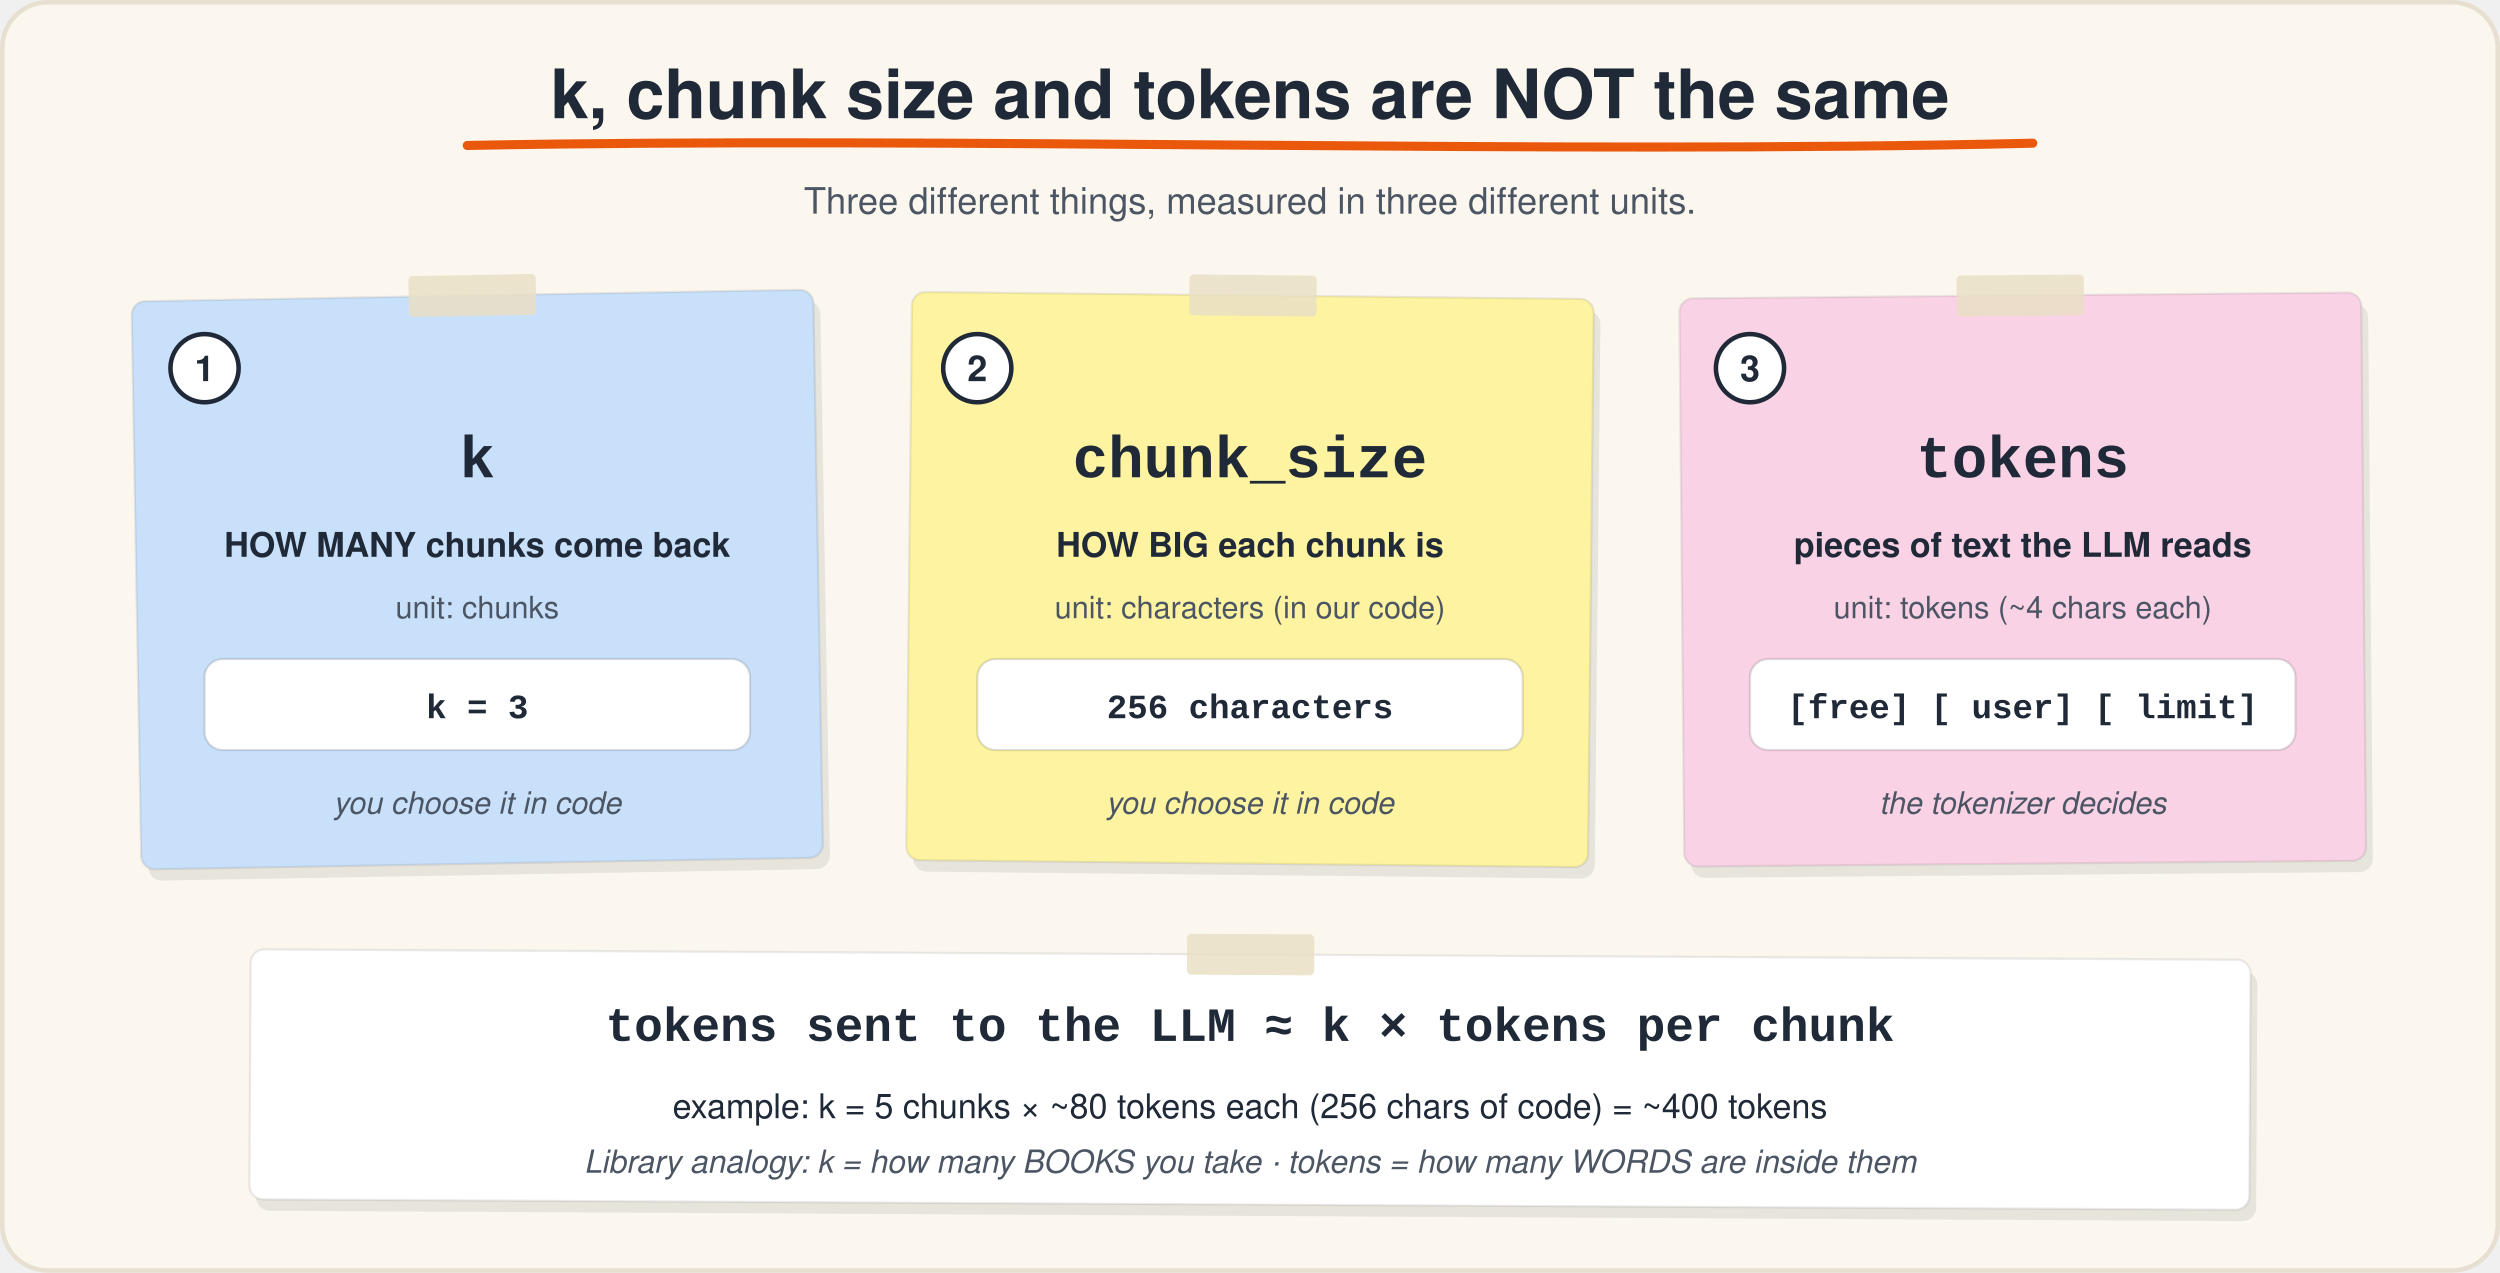
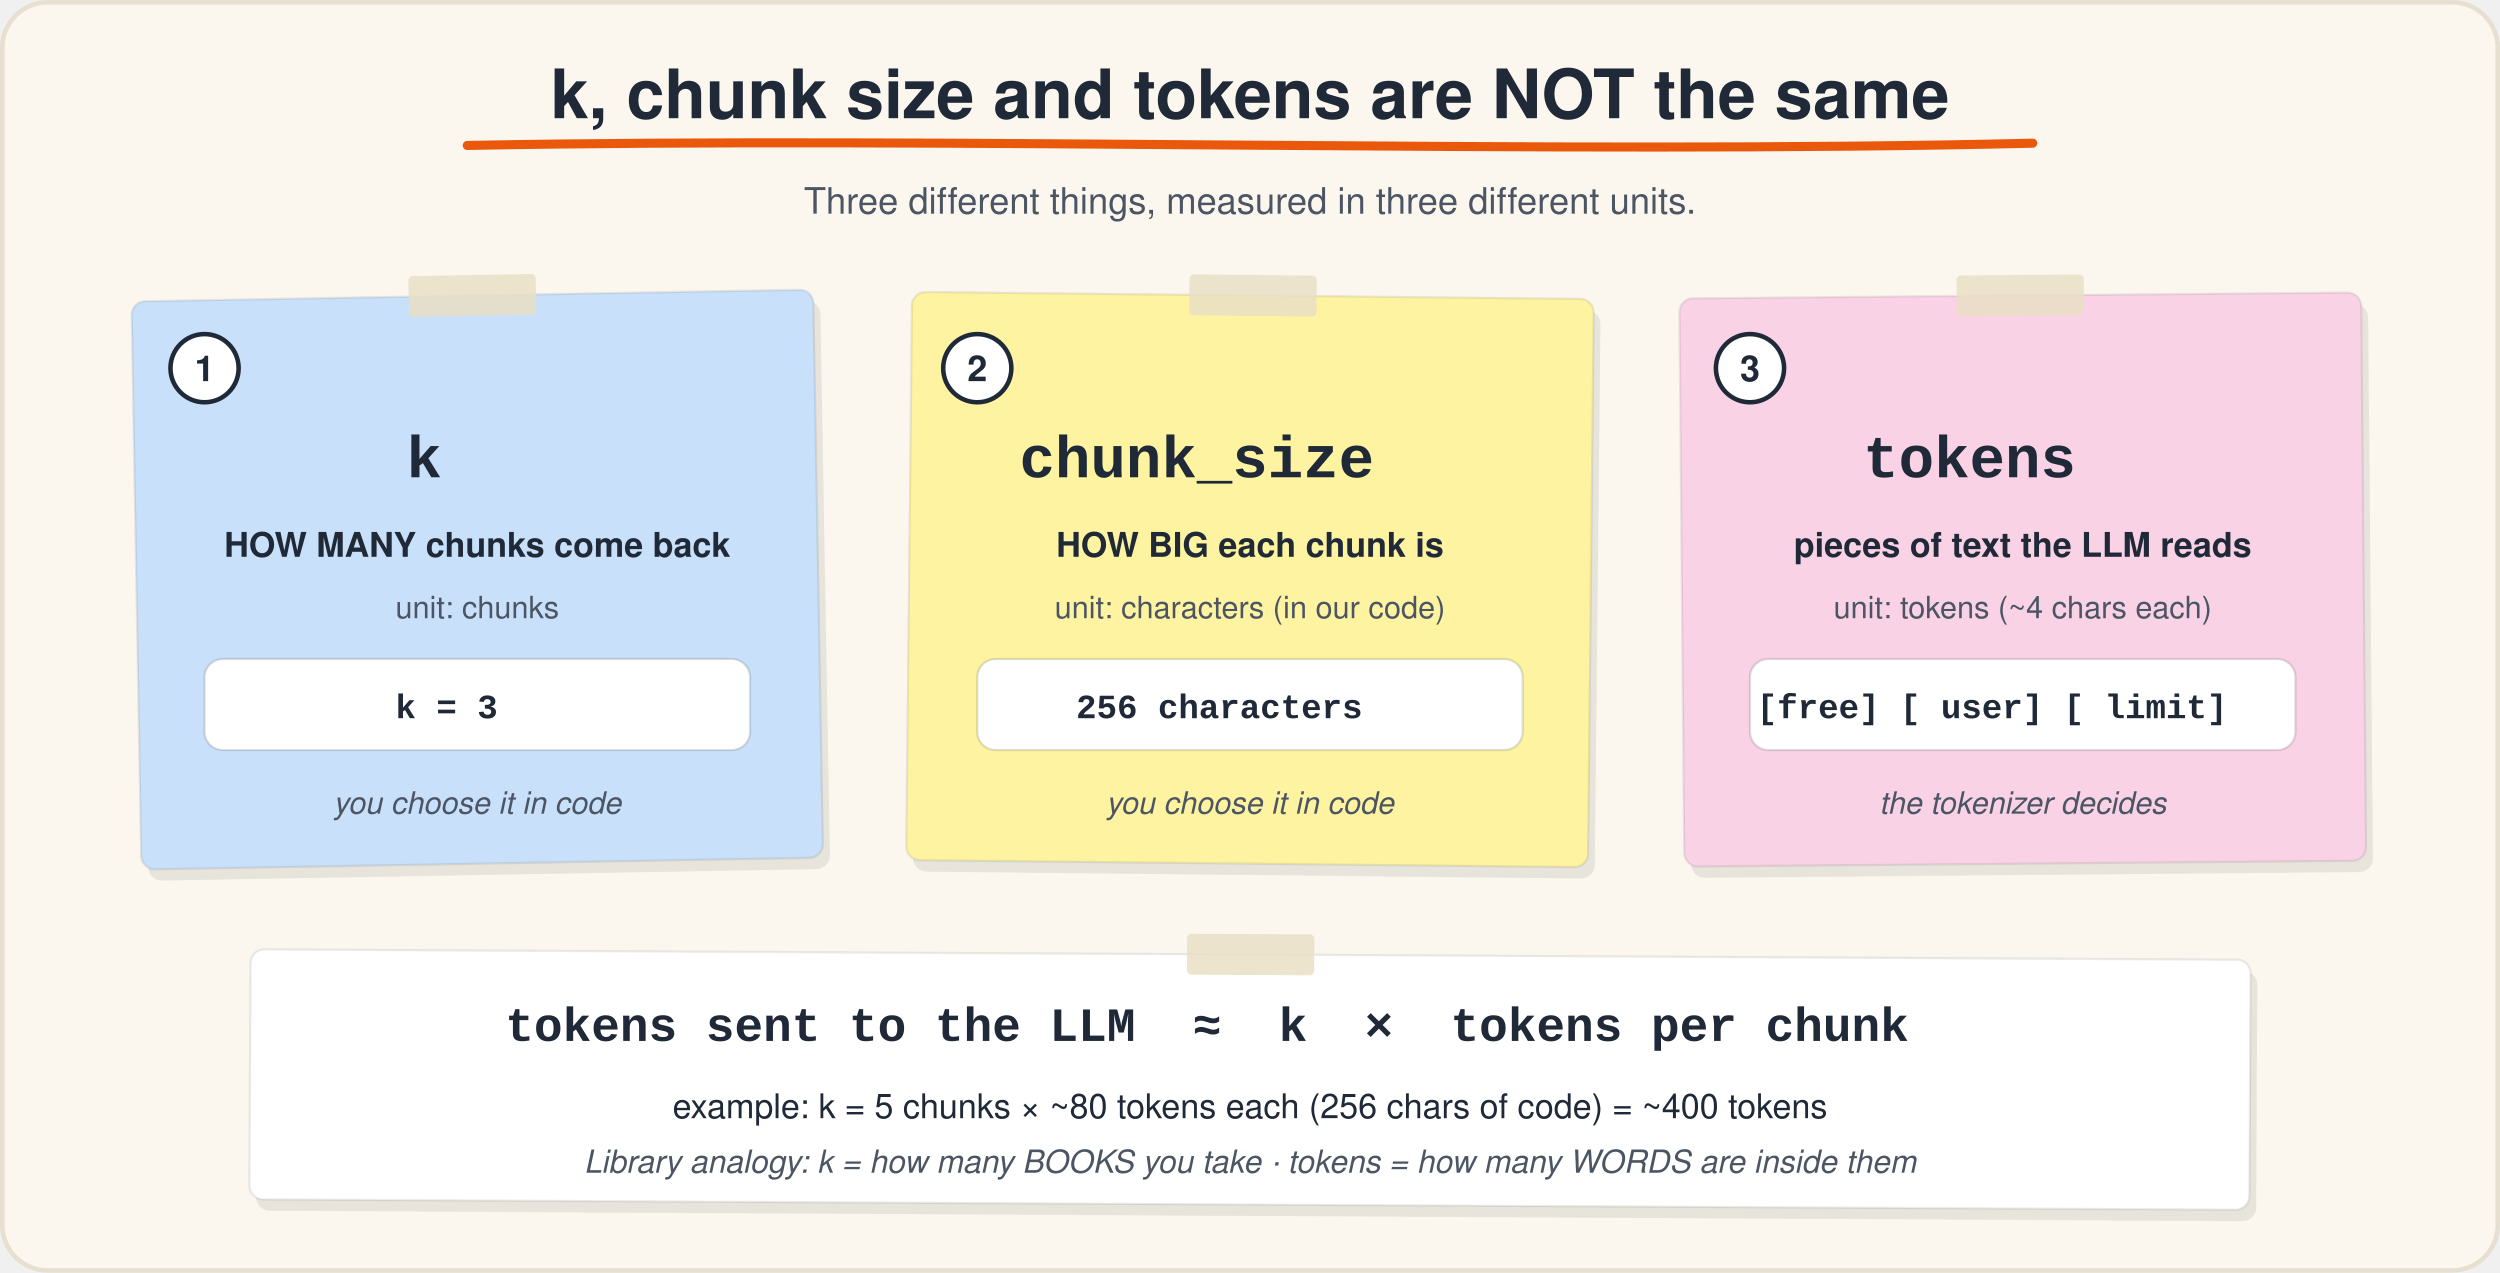
<svg xmlns="http://www.w3.org/2000/svg" viewBox="0 0 1100 560" width="1100" height="560" role="img" aria-label="k is how many chunks come back, chunk size is how big each chunk is in characters, tokens are the text pieces the LLM reads. Tokens sent is roughly k times tokens per chunk.">
  <defs>
    <marker id="head" viewBox="0 0 10 10" refX="8" refY="5" markerWidth="7" markerHeight="7" orient="auto-start-reverse">
      <path d="M0,0 L10,5 L0,10 z" fill="#1F2937" />
    </marker>
  </defs>
  <rect x="1" y="1" width="1098" height="558" rx="20" fill="#FBF7EF" stroke="#E7DFD0" stroke-width="2" />
  <text x="550.0" y="52" font-family="'Segoe UI', 'Helvetica Neue', Helvetica, Arial, sans-serif" font-size="30" font-weight="800" fill="#1F2937" text-anchor="middle">
    <tspan x="550.0" dy="0">k, chunk size and tokens are NOT the same</tspan>
  </text>
  <path d="M205.6,64 C412.24,60 687.76,68 894.4,63" fill="none" stroke="#EA580C" stroke-width="4" stroke-linecap="round" />
  <text x="550.0" y="94" font-family="'Segoe UI', 'Helvetica Neue', Helvetica, Arial, sans-serif" font-size="16" font-weight="400" fill="#4B5563" text-anchor="middle">
    <tspan x="550.0" dy="0">Three different things, measured in three different units.</tspan>
  </text>
  <g transform="rotate(-1 210.0 255.0)">
    <rect x="63" y="135" width="300" height="250" rx="6" fill="#000" opacity="0.08" />
    <rect x="60" y="130" width="300" height="250" rx="6" fill="#C9E0FB" stroke="#00000014" />
    <rect x="182.0" y="121" width="56" height="18" rx="2" fill="#E9DFC4" opacity="0.85" />
  </g>
  <circle cx="90" cy="162" r="15" fill="#FFFFFF" stroke="#1F2937" stroke-width="2" />
  <text x="90" y="167.7" font-family="'Segoe UI', 'Helvetica Neue', Helvetica, Arial, sans-serif" font-size="15.75" font-weight="700" fill="#1F2937" text-anchor="middle">
    <tspan x="90" dy="0">1</tspan>
  </text>
-   <text x="210" y="210" font-family="'SF Mono', Menlo, Consolas, 'Liberation Mono', monospace" font-size="26" font-weight="800" fill="#1F2937" text-anchor="middle">
+   <text x="210" y="210" font-family="'SF Mono', Menlo, Consolas, 'Liberation Mono', monospace" font-size="26" font-weight="800" fill="#1F2937" text-anchor="middle" xml:space="preserve">
    <tspan x="210" dy="0">k</tspan>
  </text>
  <text x="210" y="245" font-family="'Segoe UI', 'Helvetica Neue', Helvetica, Arial, sans-serif" font-size="15" font-weight="700" fill="#1F2937" text-anchor="middle">
    <tspan x="210" dy="0">HOW MANY chunks come back</tspan>
  </text>
  <text x="210" y="272" font-family="'Segoe UI', 'Helvetica Neue', Helvetica, Arial, sans-serif" font-size="13.5" font-weight="400" fill="#4B5563" text-anchor="middle">
    <tspan x="210" dy="0">unit: chunks</tspan>
  </text>
  <rect x="90" y="290" width="240" height="40" rx="8" fill="#FFFFFF" stroke="#00000020" />
-   <text x="210" y="316" font-family="'SF Mono', Menlo, Consolas, 'Liberation Mono', monospace" font-size="15" font-weight="700" fill="#1F2937" text-anchor="middle">
+   <text x="210" y="316" font-family="'SF Mono', Menlo, Consolas, 'Liberation Mono', monospace" font-size="15" font-weight="700" fill="#1F2937" text-anchor="middle" xml:space="preserve">
    <tspan x="210" dy="0">k = 3</tspan>
  </text>
  <text x="210" y="358" font-family="'Segoe UI', 'Helvetica Neue', Helvetica, Arial, sans-serif" font-size="13.5" font-weight="400" fill="#4B5563" text-anchor="middle" font-style="italic">
    <tspan x="210" dy="0">you choose it in code</tspan>
  </text>
  <g transform="rotate(0.6 550.0 255.0)">
    <rect x="403" y="135" width="300" height="250" rx="6" fill="#000" opacity="0.08" />
    <rect x="400" y="130" width="300" height="250" rx="6" fill="#FEF3A0" stroke="#00000014" />
    <rect x="522.0" y="121" width="56" height="18" rx="2" fill="#E9DFC4" opacity="0.85" />
  </g>
  <circle cx="430" cy="162" r="15" fill="#FFFFFF" stroke="#1F2937" stroke-width="2" />
  <text x="430" y="167.7" font-family="'Segoe UI', 'Helvetica Neue', Helvetica, Arial, sans-serif" font-size="15.75" font-weight="700" fill="#1F2937" text-anchor="middle">
    <tspan x="430" dy="0">2</tspan>
  </text>
-   <text x="550" y="210" font-family="'SF Mono', Menlo, Consolas, 'Liberation Mono', monospace" font-size="26" font-weight="800" fill="#1F2937" text-anchor="middle">
+   <text x="550" y="210" font-family="'SF Mono', Menlo, Consolas, 'Liberation Mono', monospace" font-size="26" font-weight="800" fill="#1F2937" text-anchor="middle" xml:space="preserve">
    <tspan x="550" dy="0">chunk_size</tspan>
  </text>
  <text x="550" y="245" font-family="'Segoe UI', 'Helvetica Neue', Helvetica, Arial, sans-serif" font-size="15" font-weight="700" fill="#1F2937" text-anchor="middle">
    <tspan x="550" dy="0">HOW BIG each chunk is</tspan>
  </text>
  <text x="550" y="272" font-family="'Segoe UI', 'Helvetica Neue', Helvetica, Arial, sans-serif" font-size="13.5" font-weight="400" fill="#4B5563" text-anchor="middle">
    <tspan x="550" dy="0">unit: characters (in our code)</tspan>
  </text>
  <rect x="430" y="290" width="240" height="40" rx="8" fill="#FFFFFF" stroke="#00000020" />
-   <text x="550" y="316" font-family="'SF Mono', Menlo, Consolas, 'Liberation Mono', monospace" font-size="15" font-weight="700" fill="#1F2937" text-anchor="middle">
+   <text x="550" y="316" font-family="'SF Mono', Menlo, Consolas, 'Liberation Mono', monospace" font-size="15" font-weight="700" fill="#1F2937" text-anchor="middle" xml:space="preserve">
    <tspan x="550" dy="0">256 characters</tspan>
  </text>
  <text x="550" y="358" font-family="'Segoe UI', 'Helvetica Neue', Helvetica, Arial, sans-serif" font-size="13.5" font-weight="400" fill="#4B5563" text-anchor="middle" font-style="italic">
    <tspan x="550" dy="0">you choose it in code</tspan>
  </text>
  <g transform="rotate(-0.5 890.0 255.0)">
    <rect x="743" y="135" width="300" height="250" rx="6" fill="#000" opacity="0.08" />
    <rect x="740" y="130" width="300" height="250" rx="6" fill="#FAD2E6" stroke="#00000014" />
    <rect x="862.0" y="121" width="56" height="18" rx="2" fill="#E9DFC4" opacity="0.85" />
  </g>
  <circle cx="770" cy="162" r="15" fill="#FFFFFF" stroke="#1F2937" stroke-width="2" />
  <text x="770" y="167.7" font-family="'Segoe UI', 'Helvetica Neue', Helvetica, Arial, sans-serif" font-size="15.75" font-weight="700" fill="#1F2937" text-anchor="middle">
    <tspan x="770" dy="0">3</tspan>
  </text>
-   <text x="890" y="210" font-family="'SF Mono', Menlo, Consolas, 'Liberation Mono', monospace" font-size="26" font-weight="800" fill="#1F2937" text-anchor="middle">
+   <text x="890" y="210" font-family="'SF Mono', Menlo, Consolas, 'Liberation Mono', monospace" font-size="26" font-weight="800" fill="#1F2937" text-anchor="middle" xml:space="preserve">
    <tspan x="890" dy="0">tokens</tspan>
  </text>
  <text x="890" y="245" font-family="'Segoe UI', 'Helvetica Neue', Helvetica, Arial, sans-serif" font-size="15" font-weight="700" fill="#1F2937" text-anchor="middle">
    <tspan x="890" dy="0">pieces of text the LLM reads</tspan>
  </text>
  <text x="890" y="272" font-family="'Segoe UI', 'Helvetica Neue', Helvetica, Arial, sans-serif" font-size="13.5" font-weight="400" fill="#4B5563" text-anchor="middle">
    <tspan x="890" dy="0">unit: tokens (~4 chars each)</tspan>
  </text>
  <rect x="770" y="290" width="240" height="40" rx="8" fill="#FFFFFF" stroke="#00000020" />
-   <text x="890" y="316" font-family="'SF Mono', Menlo, Consolas, 'Liberation Mono', monospace" font-size="15" font-weight="700" fill="#1F2937" text-anchor="middle">
+   <text x="890" y="316" font-family="'SF Mono', Menlo, Consolas, 'Liberation Mono', monospace" font-size="15" font-weight="700" fill="#1F2937" text-anchor="middle" xml:space="preserve">
    <tspan x="890" dy="0">[free] [ user] [ limit]</tspan>
  </text>
  <text x="890" y="358" font-family="'Segoe UI', 'Helvetica Neue', Helvetica, Arial, sans-serif" font-size="13.5" font-weight="400" fill="#4B5563" text-anchor="middle" font-style="italic">
    <tspan x="890" dy="0">the tokenizer decides</tspan>
  </text>
  <g transform="rotate(0.3 550.0 475.0)">
    <rect x="113" y="425" width="880" height="110" rx="6" fill="#000" opacity="0.08" />
    <rect x="110" y="420" width="880" height="110" rx="6" fill="#FFFFFF" stroke="#00000014" />
    <rect x="522.0" y="411" width="56" height="18" rx="2" fill="#E9DFC4" opacity="0.85" />
  </g>
-   <text x="550" y="458" font-family="'SF Mono', Menlo, Consolas, 'Liberation Mono', monospace" font-size="21" font-weight="800" fill="#1F2937" text-anchor="middle">
+   <text x="550" y="458" font-family="'SF Mono', Menlo, Consolas, 'Liberation Mono', monospace" font-size="21" font-weight="800" fill="#1F2937" text-anchor="middle" xml:space="preserve">
    <tspan x="550" dy="0">tokens sent to the LLM  ≈  k  ×  tokens per chunk</tspan>
  </text>
  <text x="550" y="492" font-family="'Segoe UI', 'Helvetica Neue', Helvetica, Arial, sans-serif" font-size="15" font-weight="400" fill="#1F2937" text-anchor="middle">
    <tspan x="550" dy="0">example:  k = 5 chunks  ×  ~80 tokens each (256 chars of code)  =  ~400 tokens</tspan>
  </text>
  <text x="550" y="516" font-family="'Segoe UI', 'Helvetica Neue', Helvetica, Arial, sans-serif" font-size="14" font-weight="400" fill="#4B5563" text-anchor="middle" font-style="italic">
    <tspan x="550" dy="0">Library analogy: k = how many BOOKS you take · tokens = how many WORDS are inside them</tspan>
  </text>
</svg>
